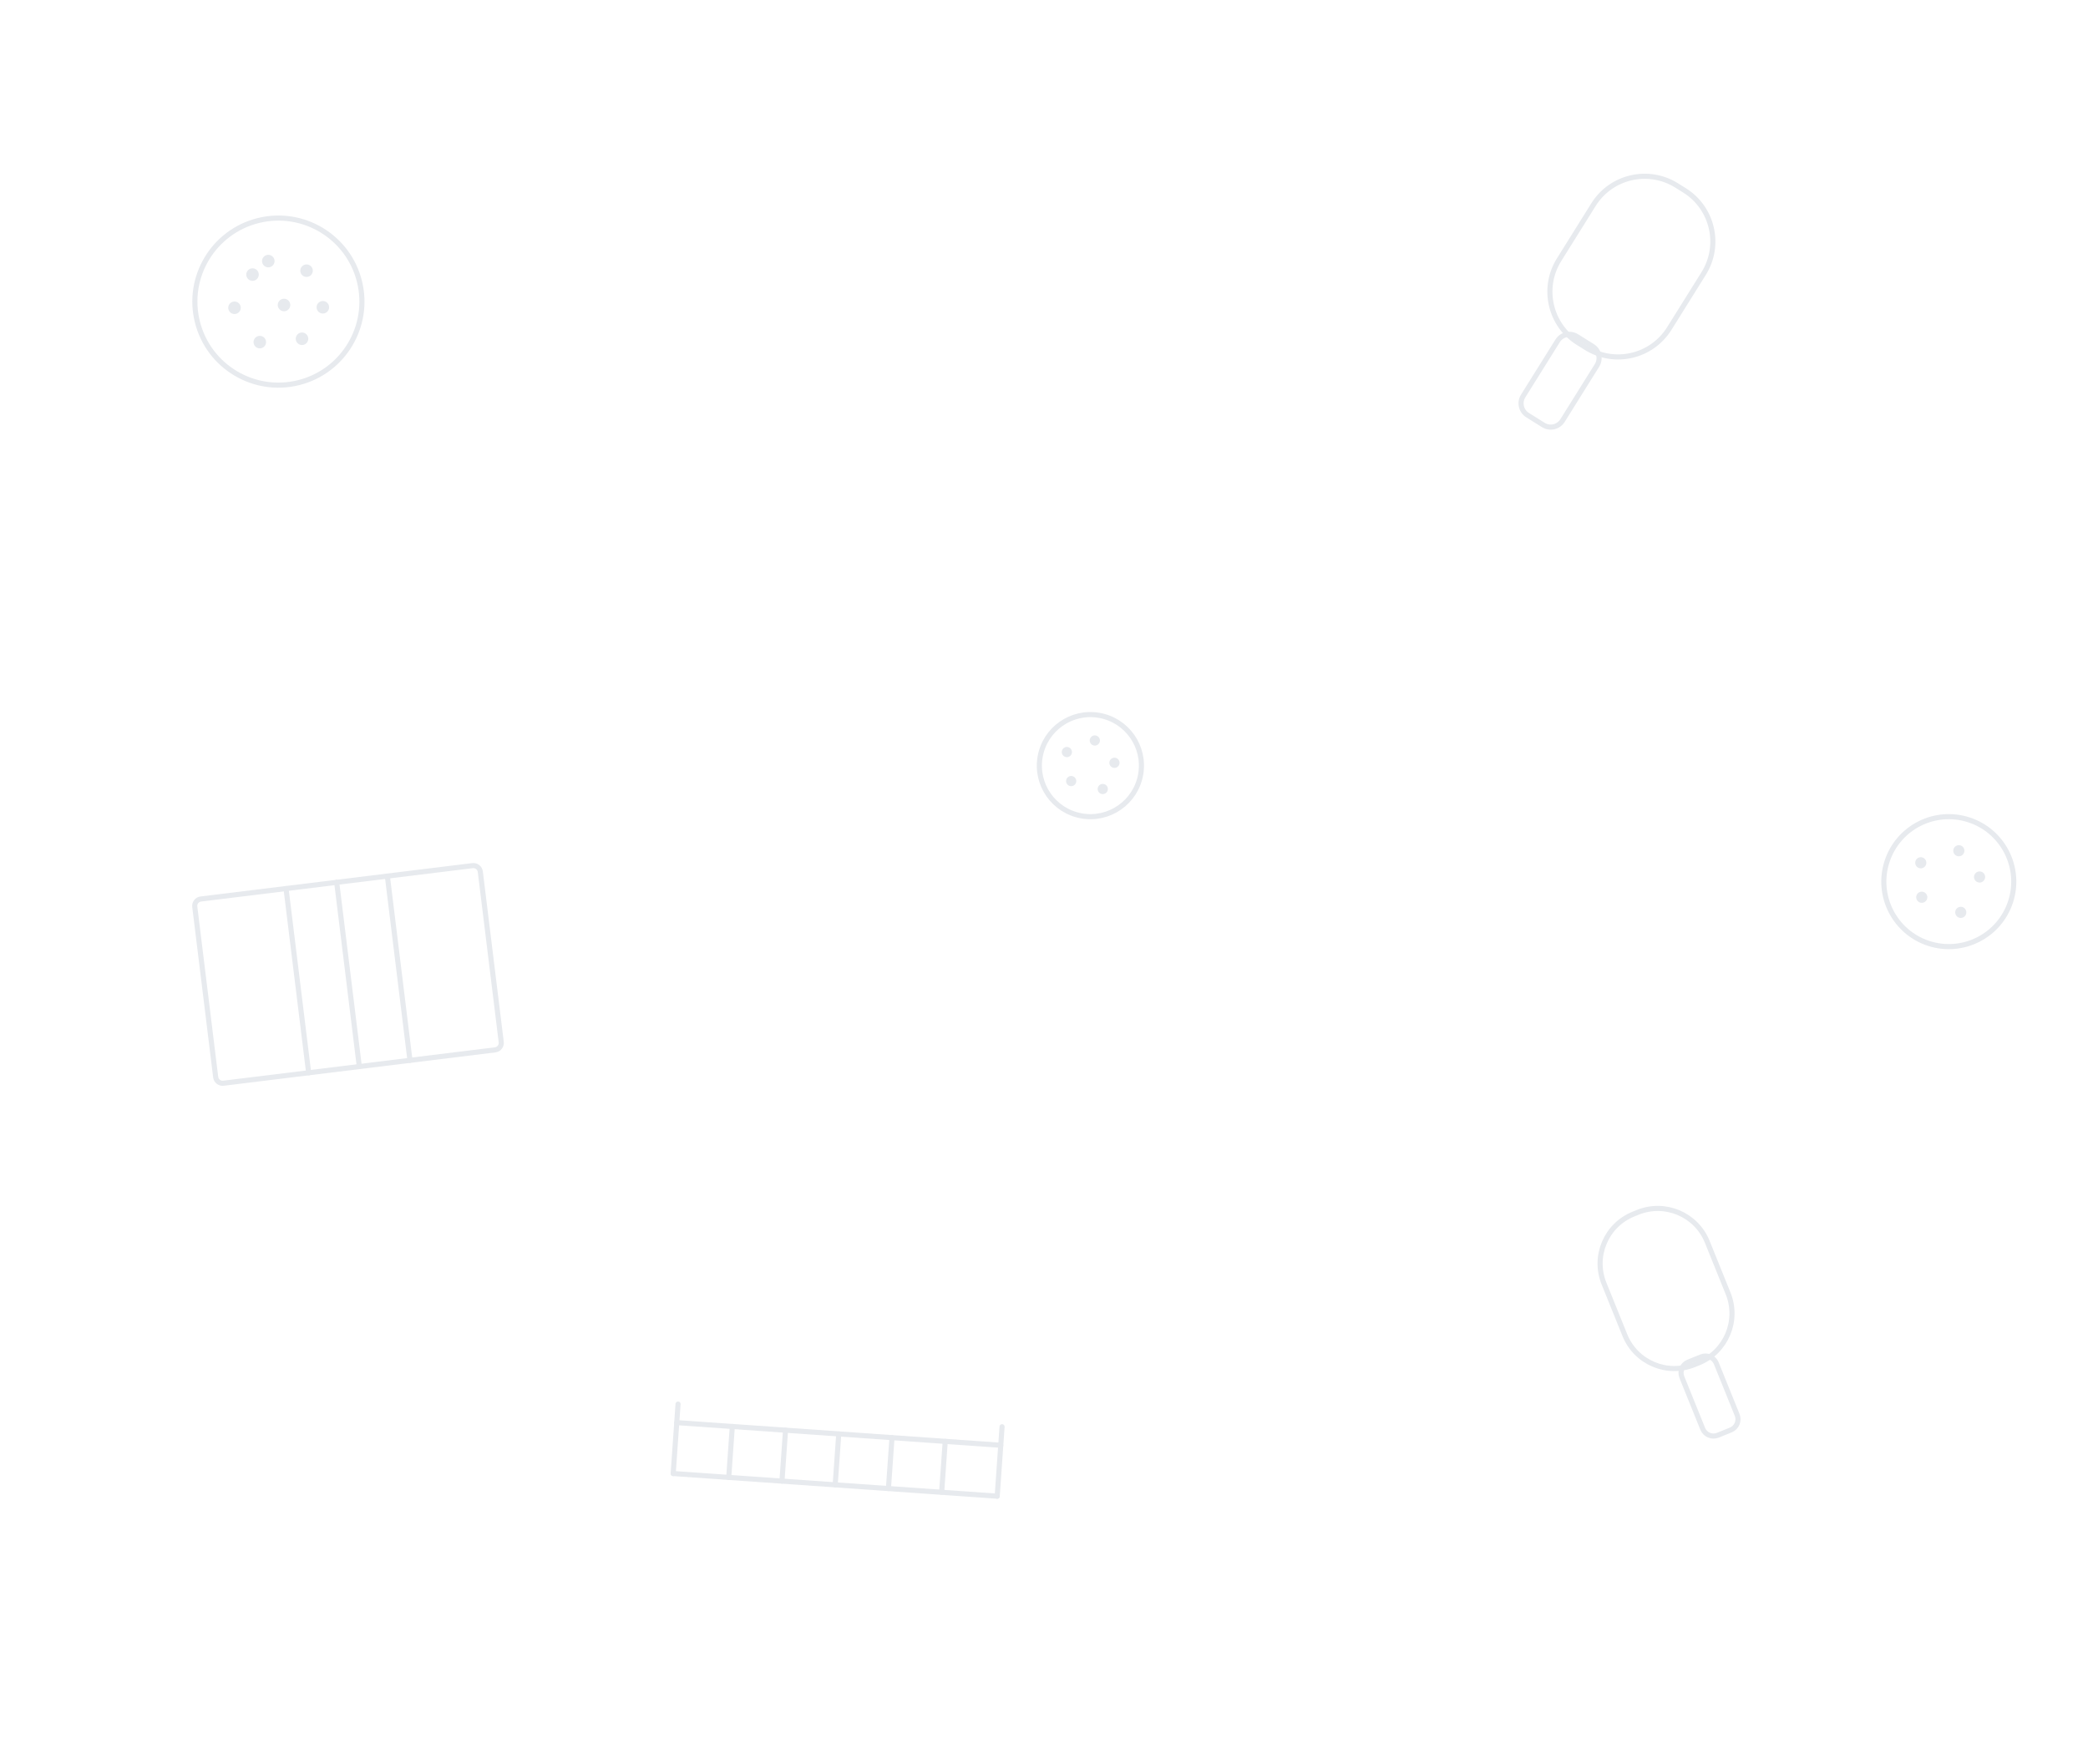
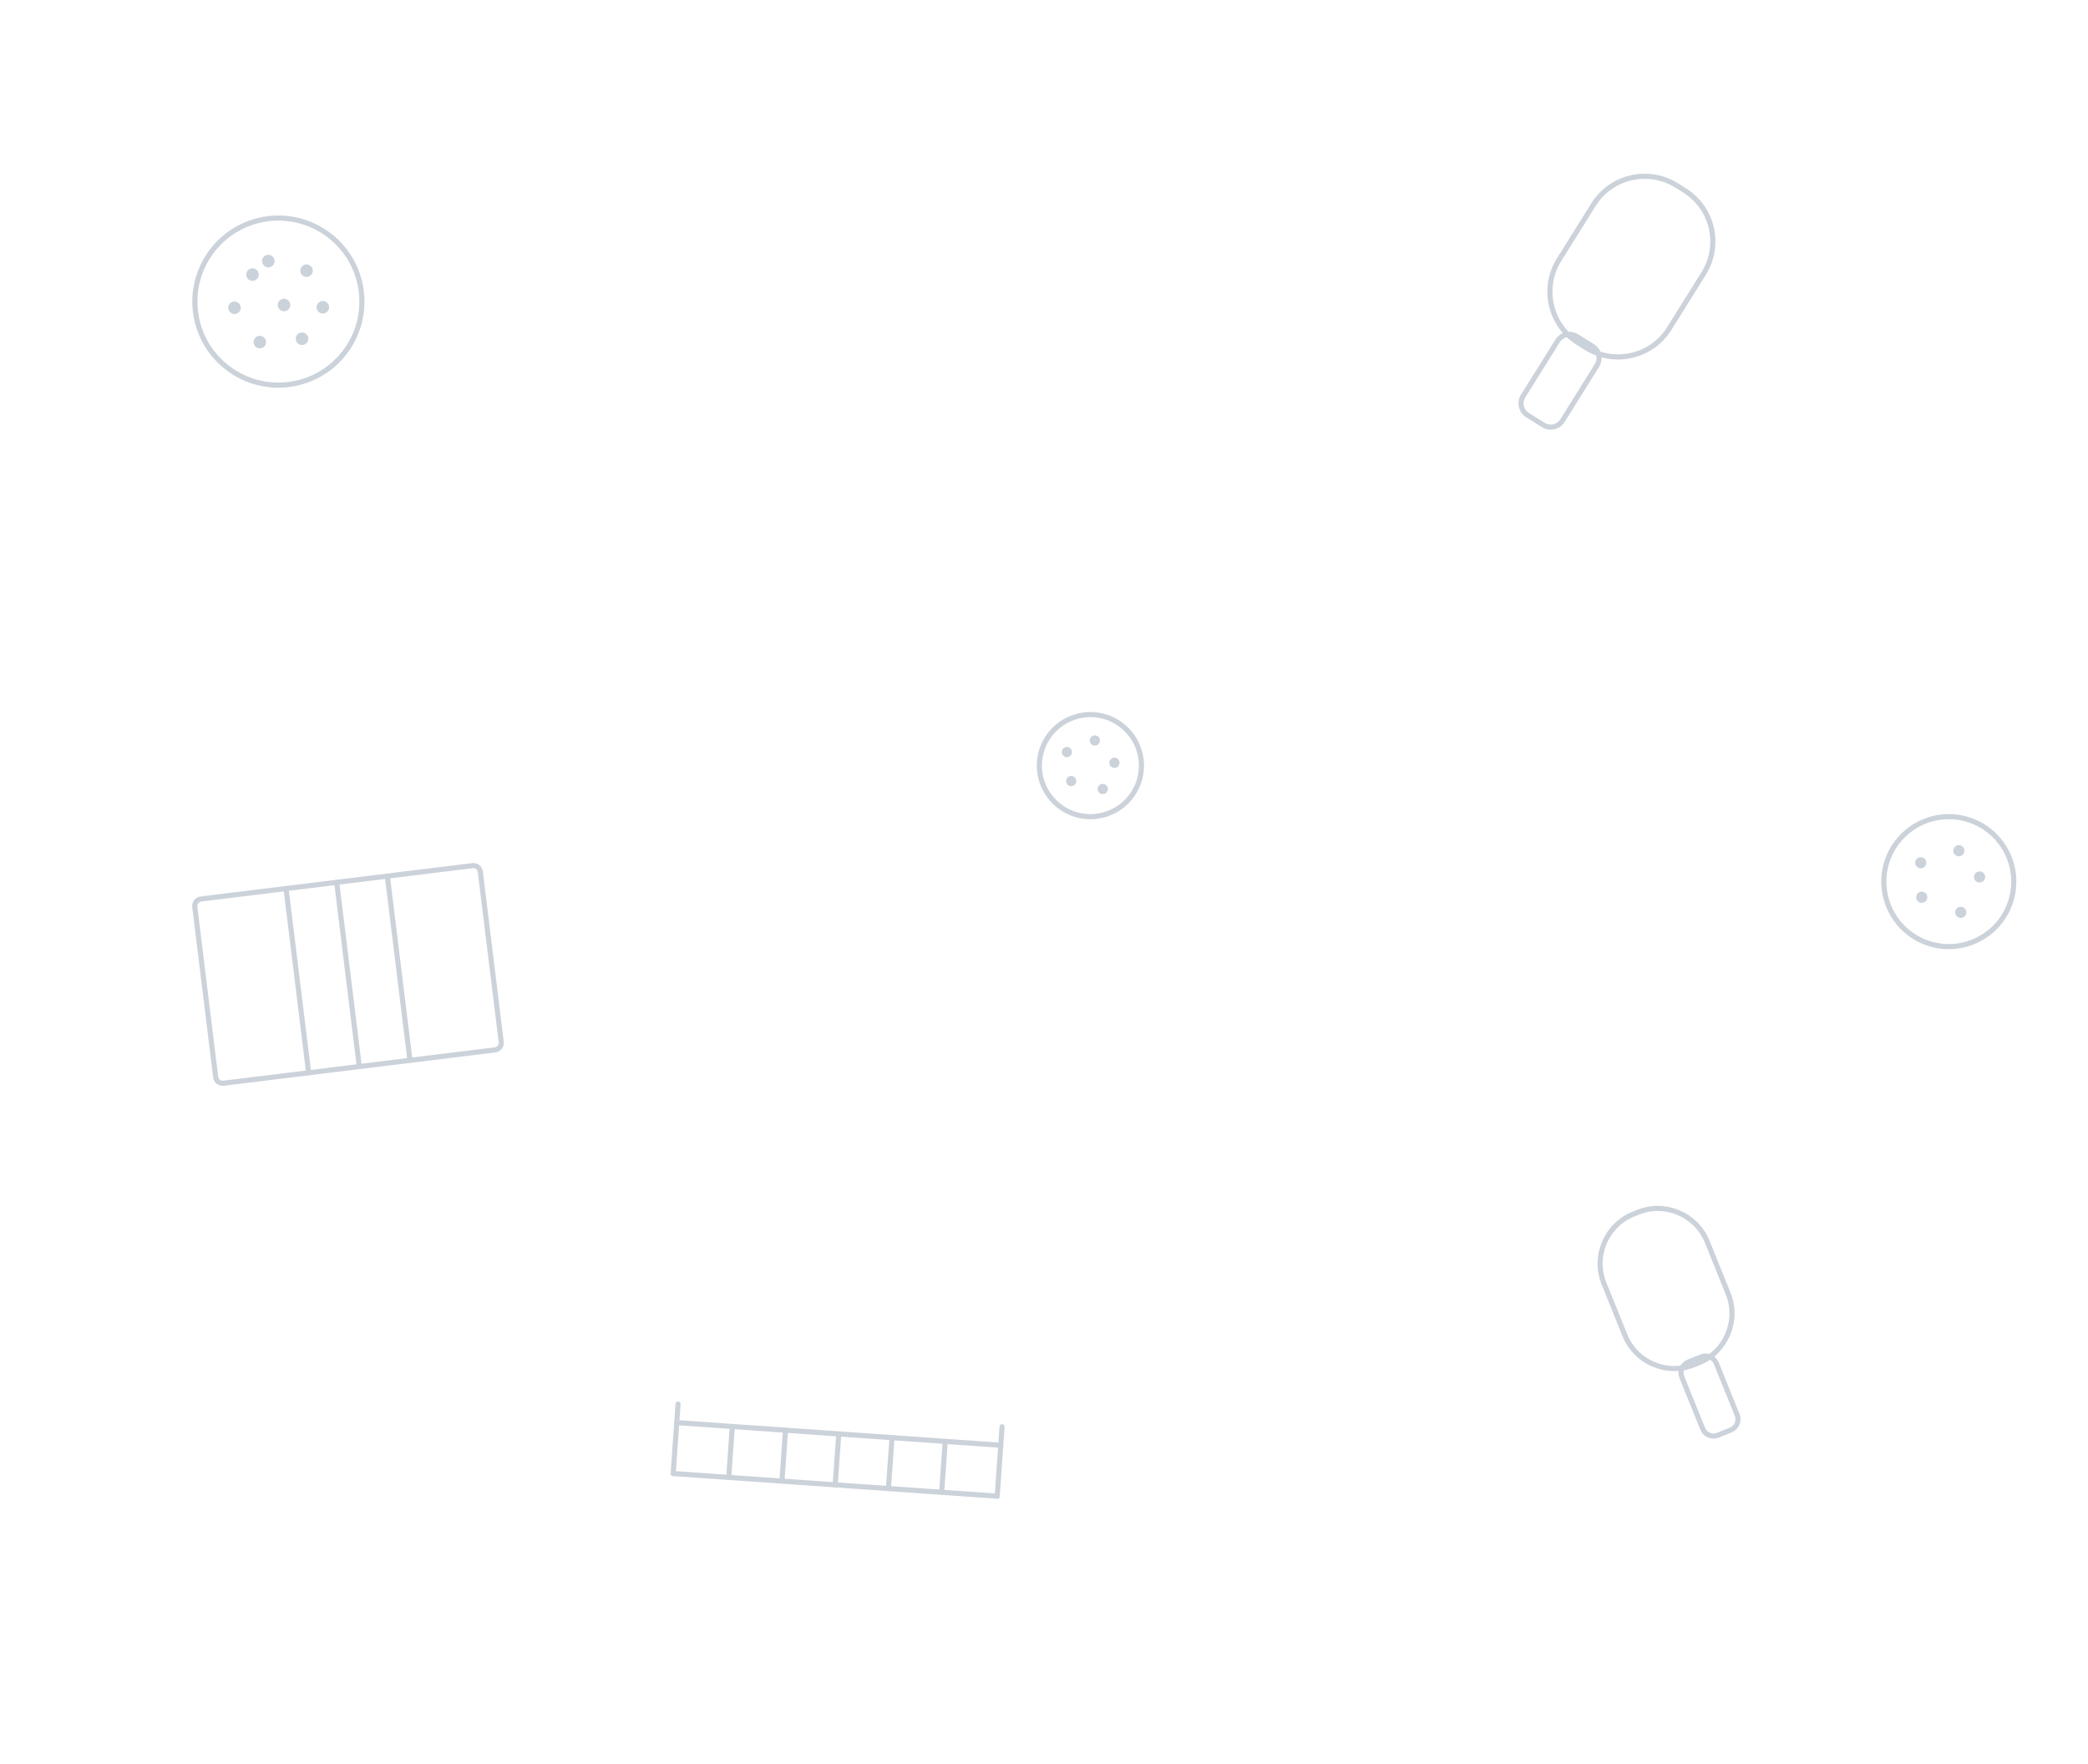
<svg xmlns="http://www.w3.org/2000/svg" width="900" height="760" viewBox="0 0 900 760">
-   <g fill="none" stroke="#e7eaee" stroke-width="2.2" stroke-linecap="round" stroke-linejoin="round">
+   <g fill="none" stroke="#cbd2da" stroke-width="2.2" stroke-linecap="round" stroke-linejoin="round">
    <g transform="translate(120,130) rotate(-14)">
      <circle r="36" />
-       <g fill="#e7eaee" stroke="none">
+       <g fill="#cbd2da" stroke="none">
        <circle cx="0" cy="-18" r="2.7" />
        <circle cx="15" cy="-10" r="2.7" />
        <circle cx="18" cy="7" r="2.7" />
        <circle cx="6" cy="18" r="2.7" />
        <circle cx="-12" cy="15" r="2.7" />
        <circle cx="-19" cy="-2" r="2.7" />
        <circle cx="-8" cy="-14" r="2.7" />
        <circle cx="2" cy="2" r="2.7" />
      </g>
    </g>
    <g transform="translate(700,120) rotate(32)">
      <rect x="-28" y="-46" width="56" height="80" rx="26" />
      <rect x="-10" y="32" width="20" height="40" rx="6" />
    </g>
    <g transform="translate(150,420) rotate(-7)">
      <rect x="-62" y="-40" width="124" height="80" rx="3" />
      <line x1="0" y1="-40" x2="0" y2="40" />
      <line x1="-22" y1="-40" x2="-22" y2="40" />
      <line x1="22" y1="-40" x2="22" y2="40" />
    </g>
    <g transform="translate(470,330) rotate(10)">
      <circle r="22" />
-       <g fill="#e7eaee" stroke="none">
+       <g fill="#cbd2da" stroke="none">
        <circle cx="0" cy="-11" r="2.2" />
        <circle cx="10" cy="-3" r="2.2" />
        <circle cx="7" cy="9" r="2.2" />
        <circle cx="-7" cy="8" r="2.2" />
        <circle cx="-11" cy="-4" r="2.2" />
      </g>
    </g>
    <g transform="translate(720,560) rotate(-22)">
      <rect x="-24" y="-40" width="48" height="70" rx="23" />
      <rect x="-8" y="28" width="16" height="34" rx="5" />
    </g>
    <g transform="translate(360,640) rotate(4)">
      <line x1="-70" y1="0" x2="70" y2="0" />
      <line x1="-70" y1="-22" x2="70" y2="-22" />
      <line x1="-70" y1="0" x2="-70" y2="-30" />
      <line x1="70" y1="0" x2="70" y2="-30" />
      <line x1="-46" y1="-22" x2="-46" y2="0" />
      <line x1="-23" y1="-22" x2="-23" y2="0" />
      <line x1="0" y1="-22" x2="0" y2="0" />
      <line x1="23" y1="-22" x2="23" y2="0" />
      <line x1="46" y1="-22" x2="46" y2="0" />
    </g>
    <g transform="translate(840,380) rotate(18)">
      <circle r="28" />
-       <g fill="#e7eaee" stroke="none">
+       <g fill="#cbd2da" stroke="none">
        <circle cx="0" cy="-14" r="2.4" />
        <circle cx="12" cy="-6" r="2.4" />
        <circle cx="9" cy="11" r="2.4" />
        <circle cx="-9" cy="10" r="2.4" />
        <circle cx="-14" cy="-4" r="2.4" />
      </g>
    </g>
  </g>
</svg>
